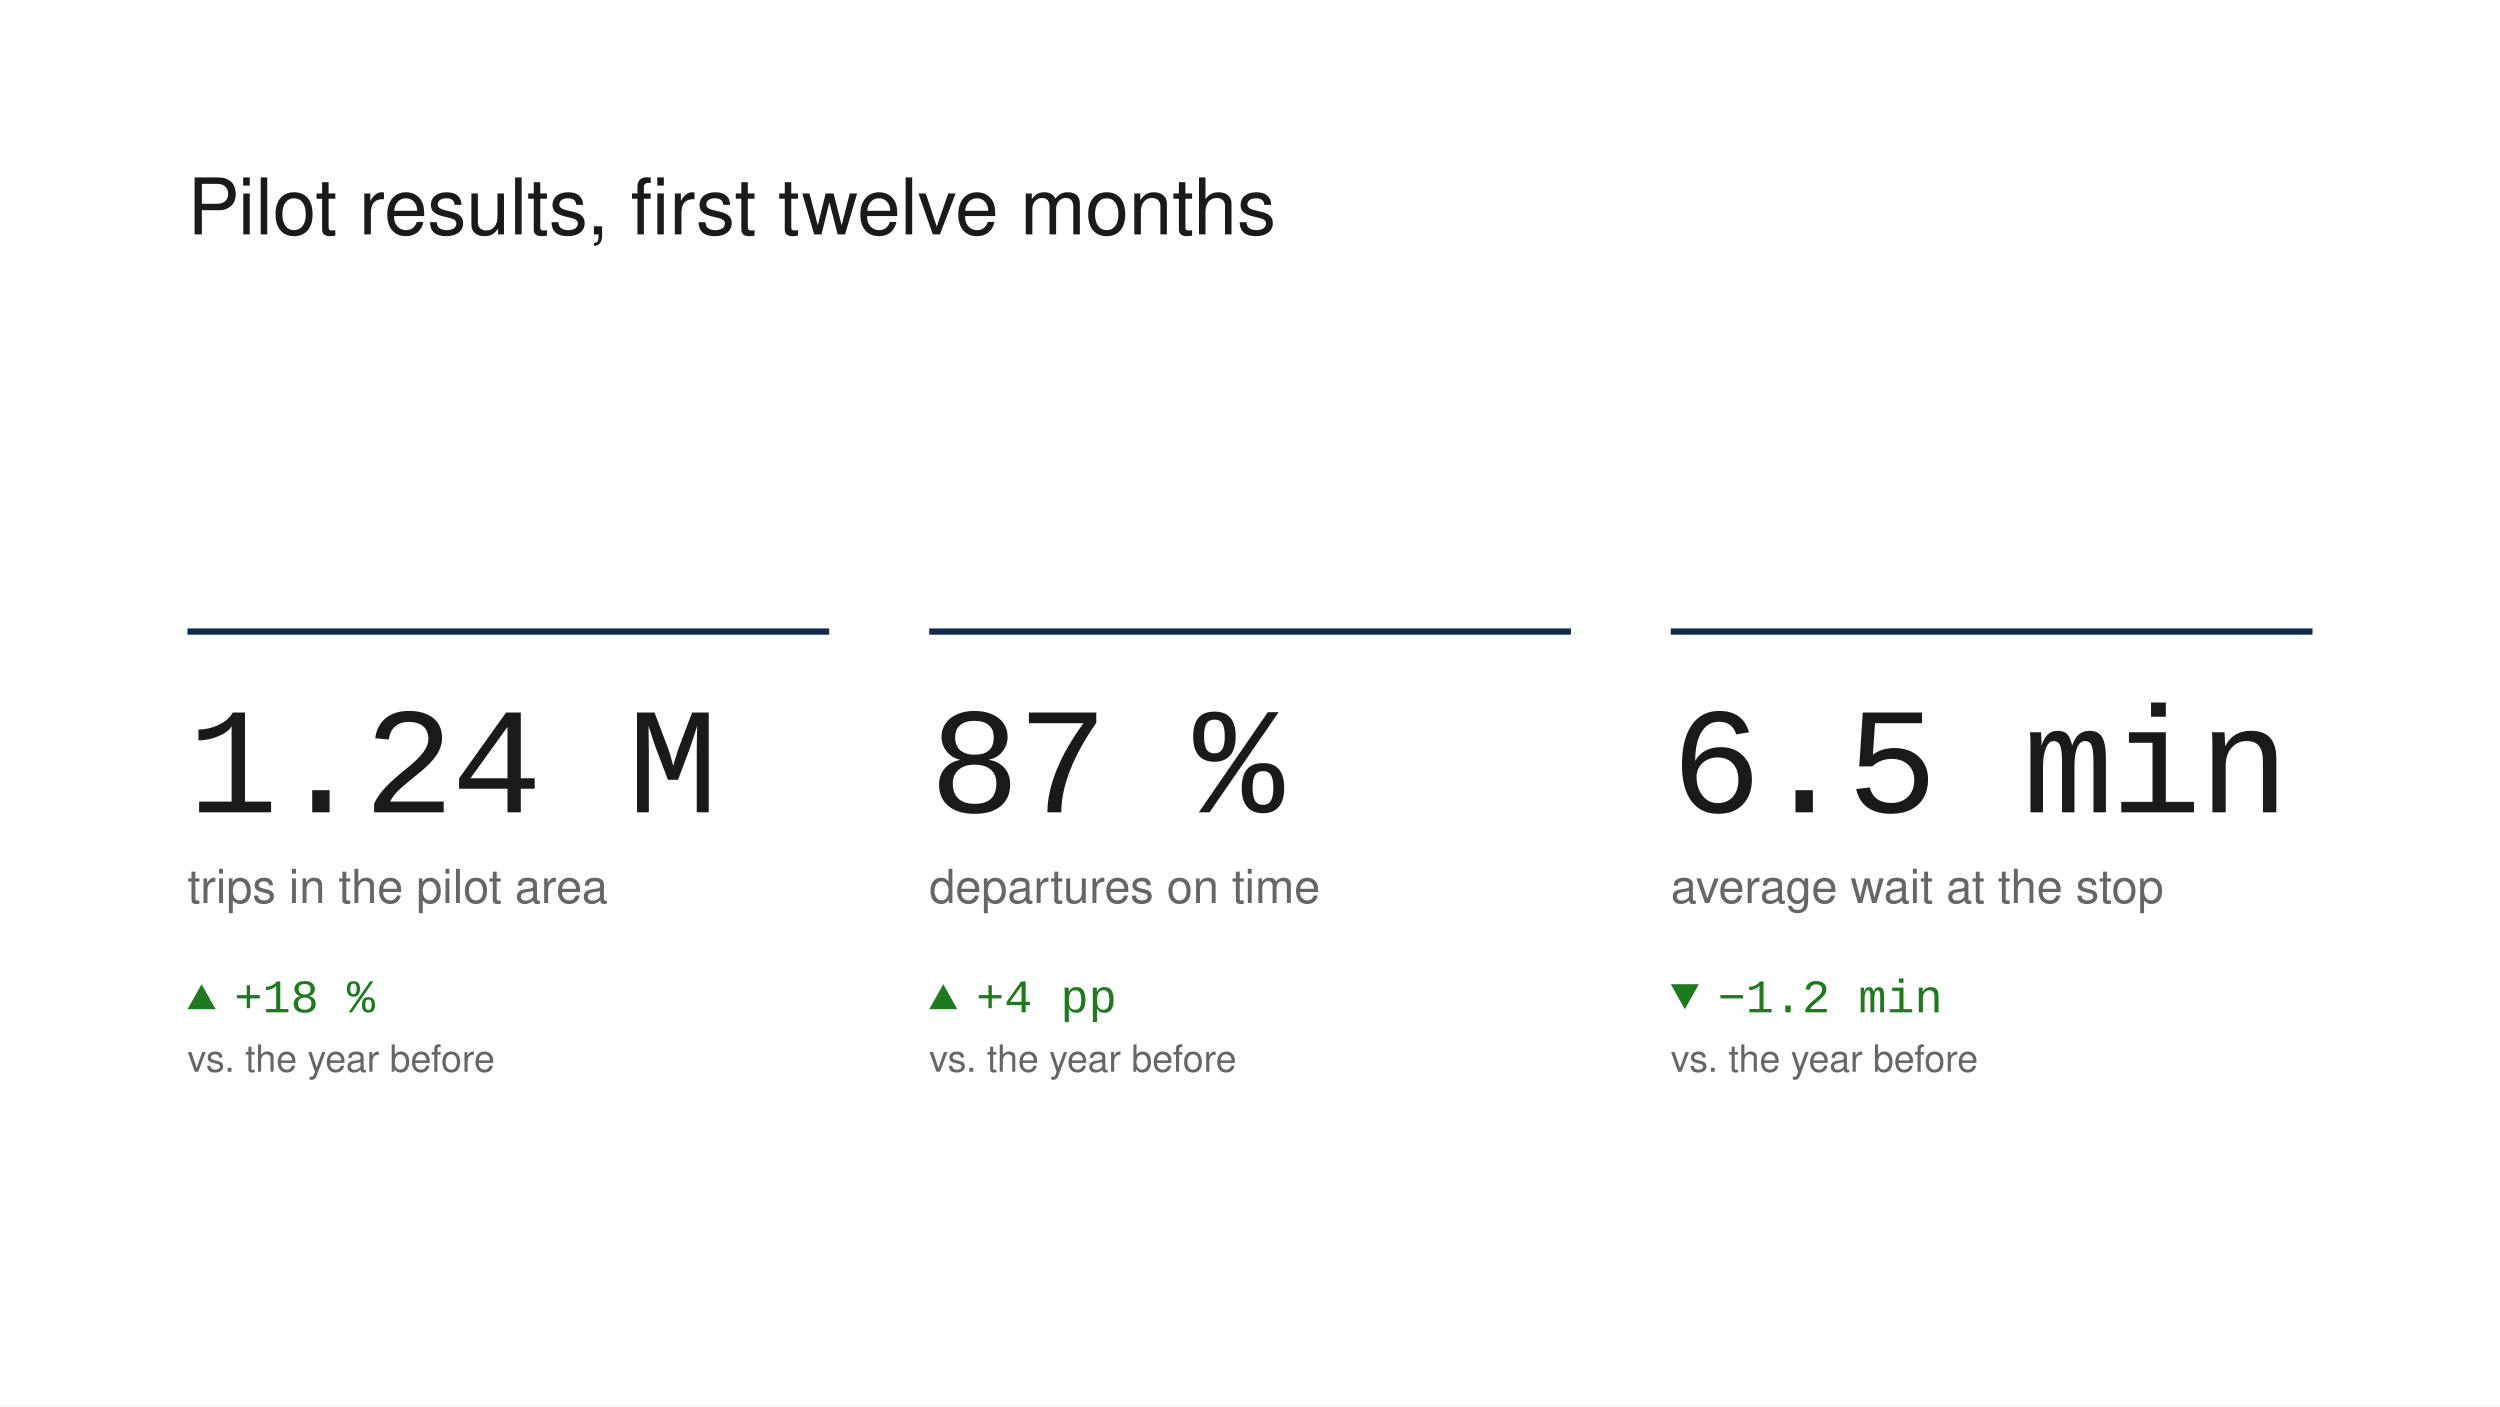
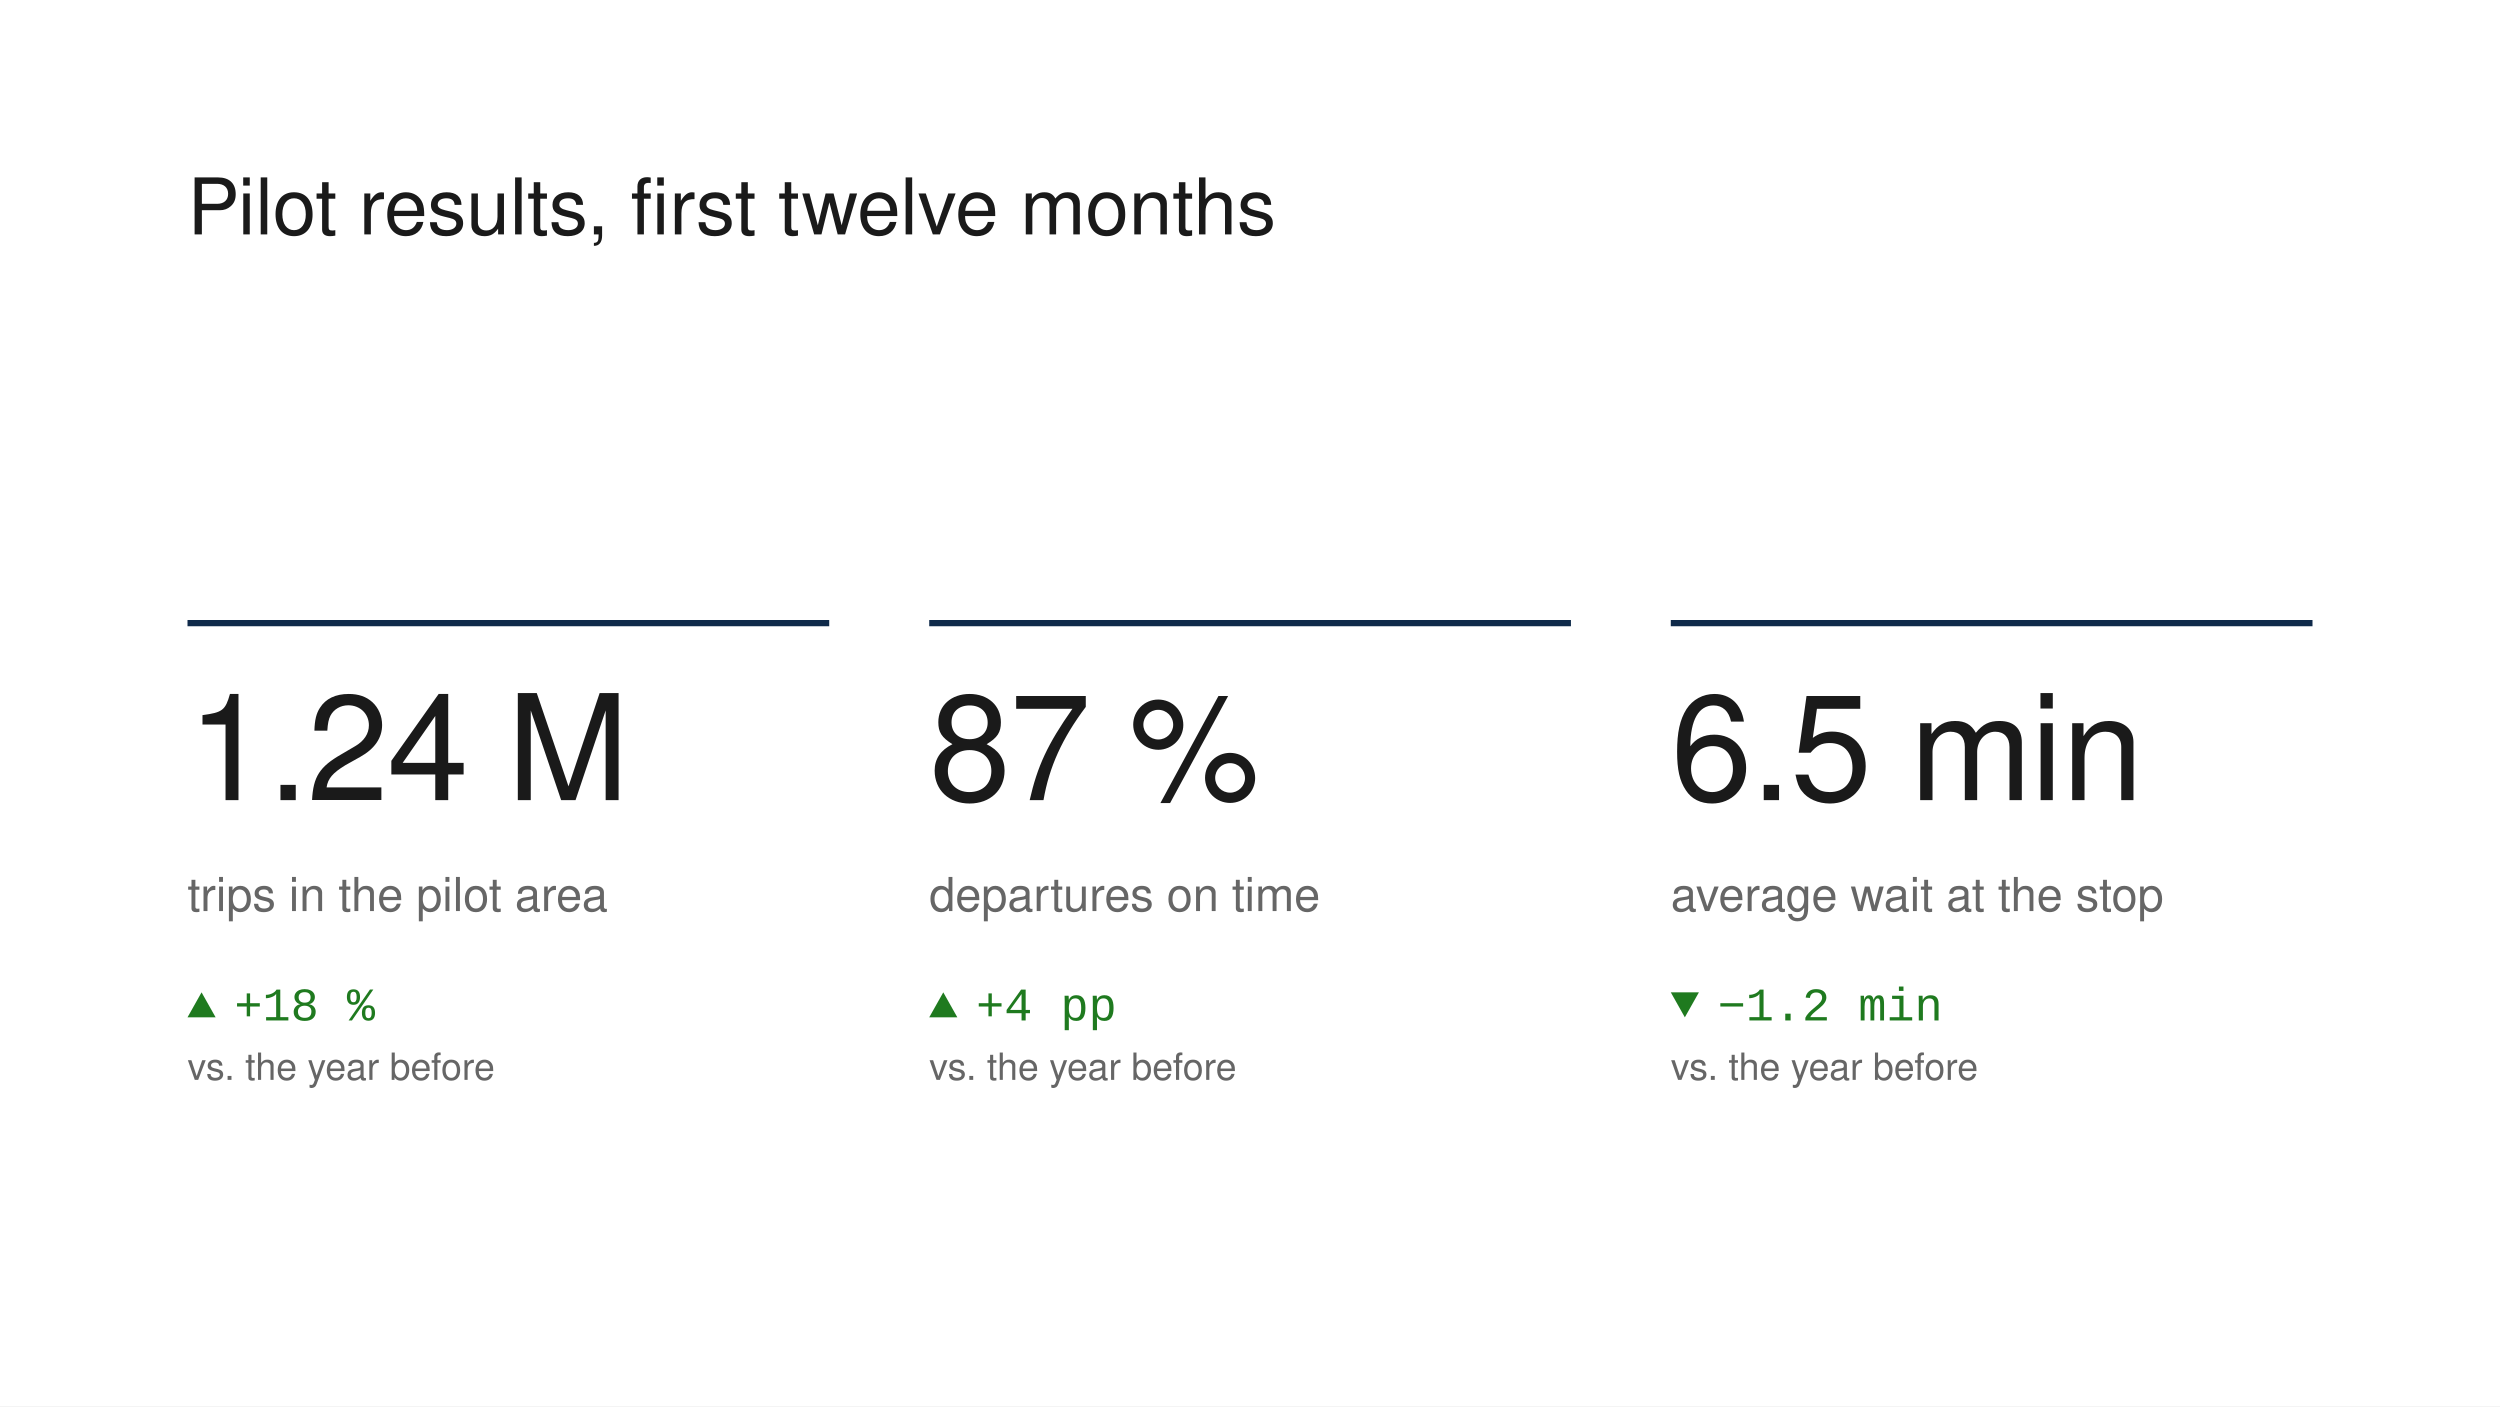
<svg xmlns="http://www.w3.org/2000/svg" viewBox="0 0 1600 900" role="img" aria-label="Pilot results, first twelve months; 1.24 M trips in the pilot area +18 %; 87 % departures on time +4 pp; 6.5 min average wait at the stop −1.2 min" width="1600" height="900">
  <rect width="1600" height="900" fill="#FFFFFF" />
  <text x="120" y="150" font-family="'Geist', 'Helvetica Neue', Helvetica, Arial, sans-serif" font-size="50" font-weight="500" fill="#1A1A1A">
    <tspan x="120" y="150">Pilot results, first twelve months</tspan>
  </text>
  <g>
-     <line x1="120" y1="404.2" x2="530.7" y2="404.2" stroke="#0F2A4A" stroke-width="4" />
-     <text x="120" y="519.9" font-family="'DM Mono', 'Courier New', monospace" font-size="97" letter-spacing="-1.9" fill="#1A1A1A">1.24 M</text>
-     <text x="120" y="577.9" font-family="'Geist', 'Helvetica Neue', Helvetica, Arial, sans-serif" font-size="30" fill="#666666">
-       <tspan x="120" y="577.9">trips in the pilot area</tspan>
+     <line x1="120" y1="398.8" x2="530.7" y2="398.8" stroke="#0F2A4A" stroke-width="4" />
+     <text x="120" y="512.1" font-family="'Geist', 'Helvetica Neue', Helvetica, Arial, sans-serif" font-size="94" font-weight="500" font-variant="tabular-nums" letter-spacing="-0.01em" fill="#1A1A1A">1.24 M</text>
+     <text x="120" y="583.1" font-family="'Geist', 'Helvetica Neue', Helvetica, Arial, sans-serif" font-size="30" fill="#666666">
+       <tspan x="120" y="583.1">trips in the pilot area</tspan>
    </text>
-     <path d="M120 645.9L129 629.9L138 645.9Z" fill="#1F7A1F" />
-     <text x="150" y="647.9" font-family="'DM Mono', 'Courier New', monospace" font-size="30" fill="#1F7A1F">+18 %</text>
-     <text x="120" y="685.9" font-family="'Geist', 'Helvetica Neue', Helvetica, Arial, sans-serif" font-size="24" fill="#666666">
-       <tspan x="120" y="685.9">vs. the year before</tspan>
+     <path d="M120 651.1L129 635.1L138 651.1Z" fill="#1F7A1F" />
+     <text x="150" y="653.1" font-family="'DM Mono', 'Courier New', monospace" font-size="30" fill="#1F7A1F">+18 %</text>
+     <text x="120" y="691.1" font-family="'Geist', 'Helvetica Neue', Helvetica, Arial, sans-serif" font-size="24" fill="#666666">
+       <tspan x="120" y="691.1">vs. the year before</tspan>
    </text>
  </g>
  <g>
-     <line x1="594.7" y1="404.2" x2="1005.4" y2="404.2" stroke="#0F2A4A" stroke-width="4" />
-     <text x="594.7" y="519.9" font-family="'DM Mono', 'Courier New', monospace" font-size="97" letter-spacing="-1.9" fill="#1A1A1A">87 %</text>
-     <text x="594.7" y="577.9" font-family="'Geist', 'Helvetica Neue', Helvetica, Arial, sans-serif" font-size="30" fill="#666666">
-       <tspan x="594.7" y="577.9">departures on time</tspan>
+     <line x1="594.7" y1="398.8" x2="1005.4" y2="398.8" stroke="#0F2A4A" stroke-width="4" />
+     <text x="594.7" y="512.1" font-family="'Geist', 'Helvetica Neue', Helvetica, Arial, sans-serif" font-size="94" font-weight="500" font-variant="tabular-nums" letter-spacing="-0.01em" fill="#1A1A1A">87 %</text>
+     <text x="594.7" y="583.1" font-family="'Geist', 'Helvetica Neue', Helvetica, Arial, sans-serif" font-size="30" fill="#666666">
+       <tspan x="594.7" y="583.1">departures on time</tspan>
    </text>
-     <path d="M594.7 645.9L603.7 629.9L612.7 645.9Z" fill="#1F7A1F" />
-     <text x="624.7" y="647.9" font-family="'DM Mono', 'Courier New', monospace" font-size="30" fill="#1F7A1F">+4 pp</text>
-     <text x="594.7" y="685.9" font-family="'Geist', 'Helvetica Neue', Helvetica, Arial, sans-serif" font-size="24" fill="#666666">
-       <tspan x="594.7" y="685.9">vs. the year before</tspan>
+     <path d="M594.7 651.1L603.7 635.1L612.7 651.1Z" fill="#1F7A1F" />
+     <text x="624.7" y="653.1" font-family="'DM Mono', 'Courier New', monospace" font-size="30" fill="#1F7A1F">+4 pp</text>
+     <text x="594.7" y="691.1" font-family="'Geist', 'Helvetica Neue', Helvetica, Arial, sans-serif" font-size="24" fill="#666666">
+       <tspan x="594.7" y="691.1">vs. the year before</tspan>
    </text>
  </g>
  <g>
-     <line x1="1069.3" y1="404.2" x2="1480" y2="404.2" stroke="#0F2A4A" stroke-width="4" />
-     <text x="1069.3" y="519.9" font-family="'DM Mono', 'Courier New', monospace" font-size="97" letter-spacing="-1.9" fill="#1A1A1A">6.5 min</text>
-     <text x="1069.3" y="577.9" font-family="'Geist', 'Helvetica Neue', Helvetica, Arial, sans-serif" font-size="30" fill="#666666">
-       <tspan x="1069.3" y="577.9">average wait at the stop</tspan>
+     <line x1="1069.3" y1="398.8" x2="1480" y2="398.8" stroke="#0F2A4A" stroke-width="4" />
+     <text x="1069.3" y="512.1" font-family="'Geist', 'Helvetica Neue', Helvetica, Arial, sans-serif" font-size="94" font-weight="500" font-variant="tabular-nums" letter-spacing="-0.01em" fill="#1A1A1A">6.5 min</text>
+     <text x="1069.3" y="583.1" font-family="'Geist', 'Helvetica Neue', Helvetica, Arial, sans-serif" font-size="30" fill="#666666">
+       <tspan x="1069.3" y="583.1">average wait at the stop</tspan>
    </text>
-     <path d="M1069.3 629.9L1078.3 645.9L1087.3 629.9Z" fill="#1F7A1F" />
-     <text x="1099.3" y="647.9" font-family="'DM Mono', 'Courier New', monospace" font-size="30" fill="#1F7A1F">−1.2 min</text>
-     <text x="1069.3" y="685.9" font-family="'Geist', 'Helvetica Neue', Helvetica, Arial, sans-serif" font-size="24" fill="#666666">
-       <tspan x="1069.3" y="685.9">vs. the year before</tspan>
+     <path d="M1069.3 635.1L1078.3 651.1L1087.3 635.1Z" fill="#1F7A1F" />
+     <text x="1099.3" y="653.1" font-family="'DM Mono', 'Courier New', monospace" font-size="30" fill="#1F7A1F">−1.2 min</text>
+     <text x="1069.3" y="691.1" font-family="'Geist', 'Helvetica Neue', Helvetica, Arial, sans-serif" font-size="24" fill="#666666">
+       <tspan x="1069.3" y="691.1">vs. the year before</tspan>
    </text>
  </g>
</svg>
